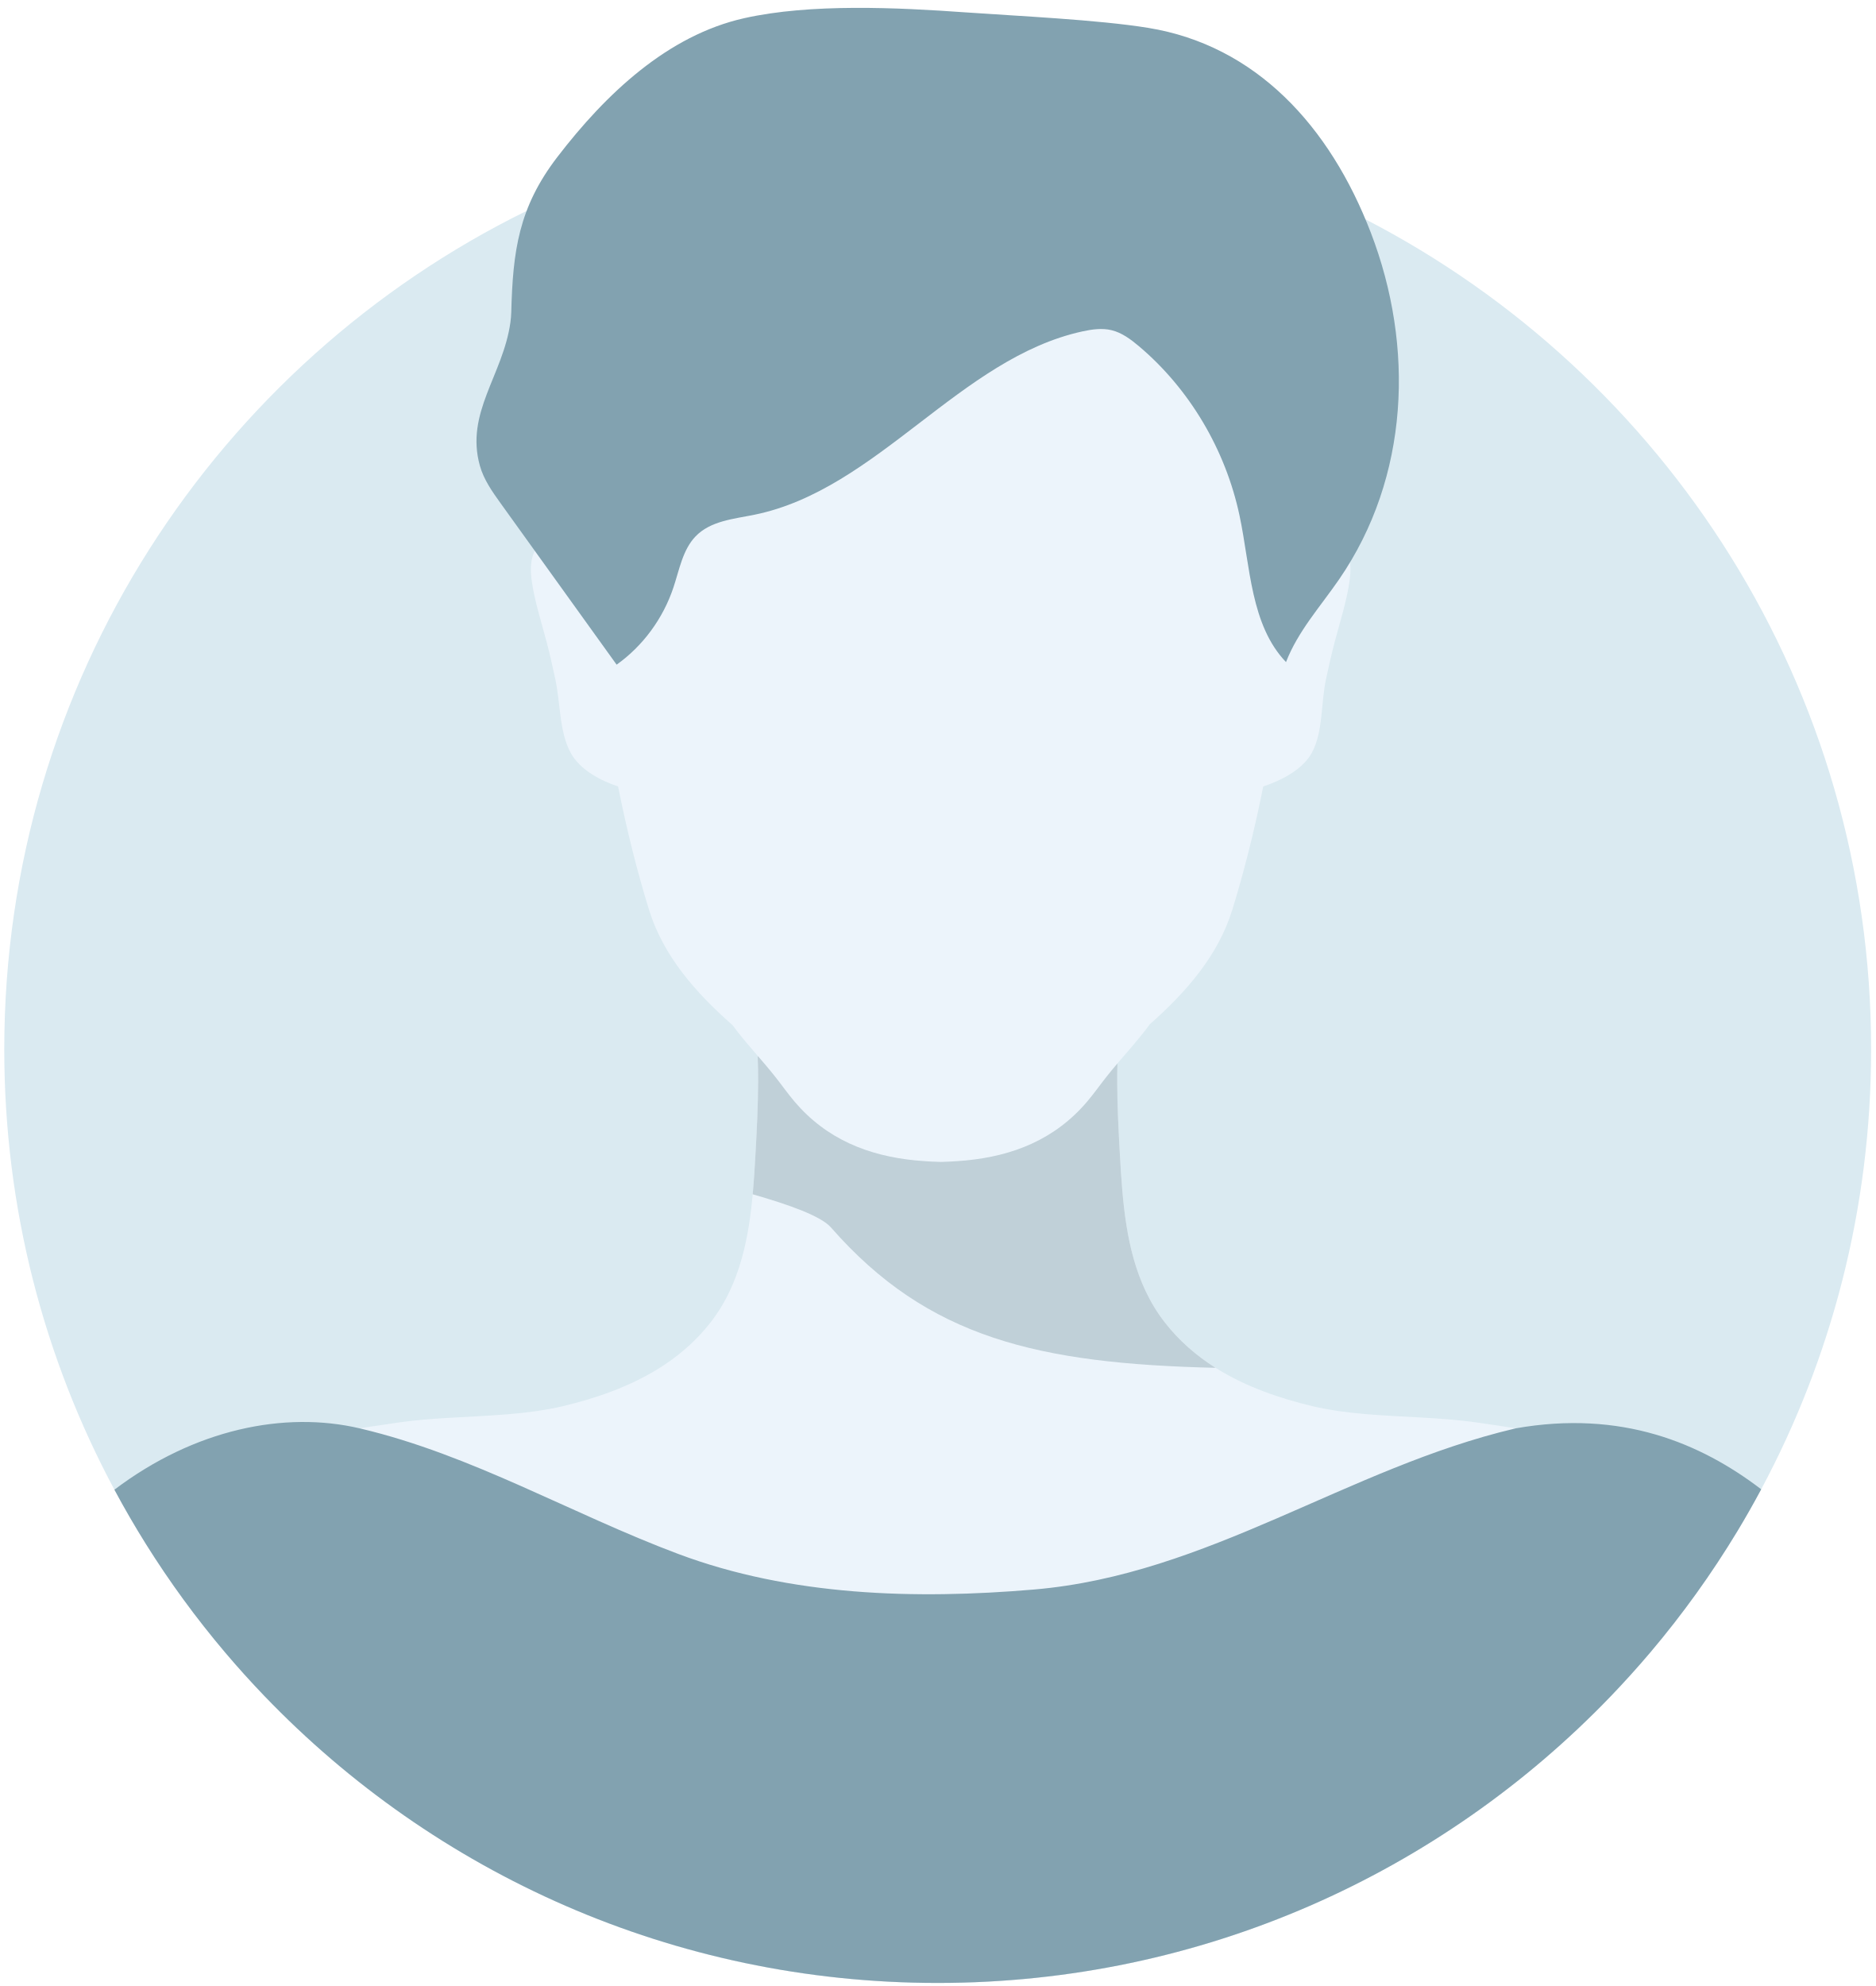
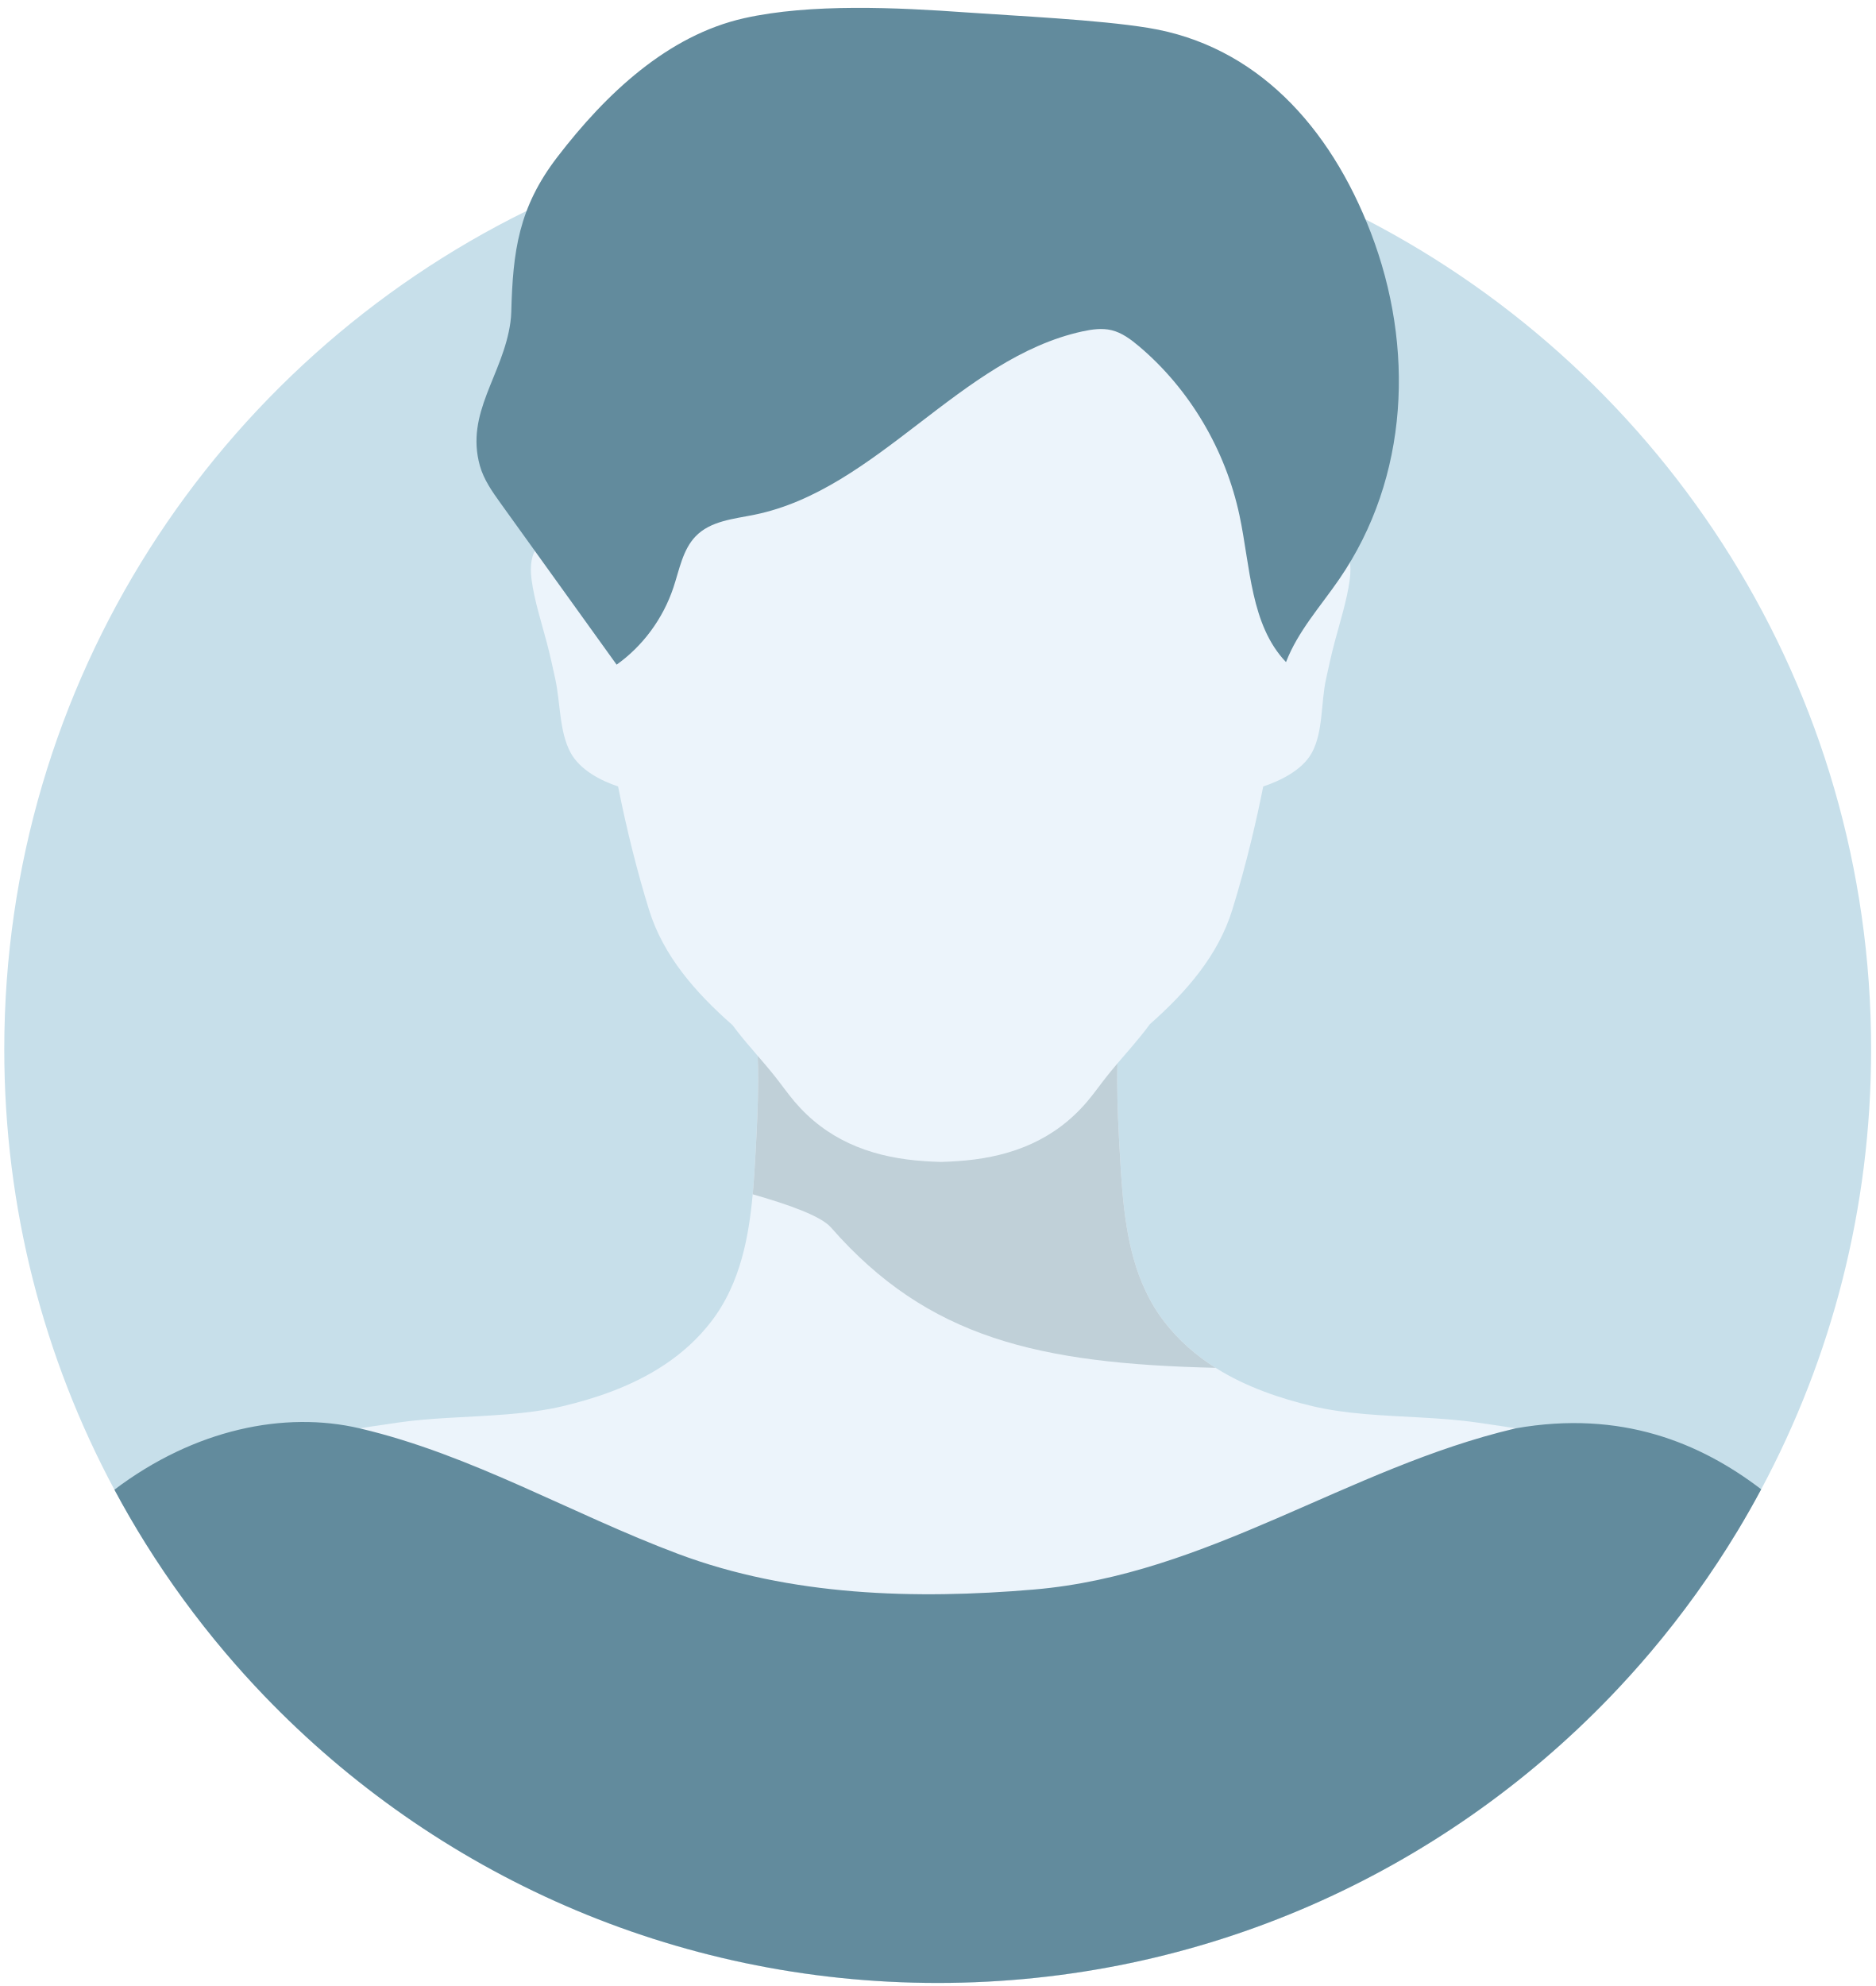
<svg xmlns="http://www.w3.org/2000/svg" width="204" height="216" viewBox="0 0 204 216" fill="none">
-   <path d="M203.547 114.126C203.547 131.429 199.221 147.72 191.588 161.977C190.763 163.518 189.903 165.033 189.002 166.527C186.194 171.175 183.028 175.579 179.537 179.704C178.15 181.339 176.716 182.93 175.232 184.474C156.754 203.703 130.779 215.668 102.006 215.668C73.233 215.668 47.257 203.703 28.779 184.474C27.295 182.93 25.858 181.339 24.474 179.704C21.331 175.99 18.447 172.047 15.857 167.904C14.658 165.986 13.52 164.023 12.447 162.021C4.8 147.754 0.464 131.448 0.464 114.126C0.464 74.095 23.629 39.474 57.288 22.937C63.636 19.818 70.356 17.342 77.365 15.597C85.255 13.629 93.506 12.585 102.006 12.585C110.887 12.585 119.5 13.726 127.709 15.869C135.005 17.771 141.982 20.464 148.54 23.853C181.212 40.727 203.547 74.818 203.547 114.126Z" fill="#DAEAF1" />
+   <path d="M203.547 114.126C203.547 131.429 199.221 147.72 191.588 161.977C190.763 163.518 189.903 165.033 189.002 166.527C186.194 171.175 183.028 175.579 179.537 179.704C178.15 181.339 176.716 182.93 175.232 184.474C156.754 203.703 130.779 215.668 102.006 215.668C73.233 215.668 47.257 203.703 28.779 184.474C27.295 182.93 25.858 181.339 24.474 179.704C21.331 175.99 18.447 172.047 15.857 167.904C14.658 165.986 13.52 164.023 12.447 162.021C4.8 147.754 0.464 131.448 0.464 114.126C0.464 74.095 23.629 39.474 57.288 22.937C63.636 19.818 70.356 17.342 77.365 15.597C85.255 13.629 93.506 12.585 102.006 12.585C110.887 12.585 119.5 13.726 127.709 15.869C135.005 17.771 141.982 20.464 148.54 23.853C181.212 40.727 203.547 74.818 203.547 114.126Z" fill="#C7DFEA" />
  <path d="M189.002 166.525C186.197 171.175 183.028 175.579 179.537 179.701C178.15 181.337 176.716 182.93 175.232 184.472C156.754 203.701 130.778 215.668 102.005 215.668C73.232 215.668 47.257 203.701 28.779 184.472C27.295 182.93 25.858 181.337 24.474 179.701C21.331 175.99 18.447 172.047 15.859 167.904C19.879 164.078 23.828 160.548 25.387 159.64C25.492 159.577 25.597 159.517 25.701 159.459C28.24 158.022 31.105 156.921 34.337 156.227C34.95 156.094 35.562 155.971 36.179 155.856C36.865 155.727 37.556 155.604 38.244 155.492C38.535 155.442 38.828 155.395 39.118 155.348C39.451 155.296 39.78 155.243 40.11 155.194C40.215 155.175 40.322 155.162 40.429 155.144C41.379 155 42.327 154.864 43.264 154.725C45.043 154.466 46.885 154.322 48.743 154.212C50.889 154.084 53.061 153.995 55.197 153.82C57.261 153.65 59.295 153.393 61.242 152.935C63.013 152.511 64.78 151.998 66.489 151.352C70.657 149.782 74.499 147.437 77.323 143.792C78.157 142.714 78.841 141.573 79.398 140.382C80.455 138.134 81.081 135.713 81.473 133.235C81.648 132.131 81.779 131.013 81.881 129.893C82.015 128.423 82.104 126.949 82.185 125.492C82.326 122.956 82.46 120.342 82.47 117.727C82.475 116.764 82.46 115.804 82.423 114.846V114.828C82.405 114.357 82.381 113.891 82.35 113.425C82.276 112.253 81.936 108.092 81.902 107.888L102.003 109.324L122.101 107.888C122.069 108.092 121.732 112.253 121.656 113.425C121.617 114.024 121.59 114.624 121.572 115.228C121.567 115.372 121.562 115.519 121.559 115.662C121.541 116.283 121.536 116.905 121.536 117.526V117.727C121.543 120.342 121.679 122.956 121.821 125.492C121.967 128.093 122.132 130.754 122.551 133.342C122.943 135.779 123.561 138.152 124.597 140.361C125.16 141.559 125.843 142.706 126.683 143.792C128.256 145.822 130.148 147.45 132.233 148.766C133.89 149.811 135.669 150.656 137.517 151.352C139.226 151.998 140.992 152.511 142.767 152.935C144.606 153.37 146.53 153.623 148.482 153.794C150.489 153.966 152.525 154.055 154.548 154.168C156.652 154.288 158.735 154.432 160.742 154.725C161.658 154.861 162.579 154.992 163.506 155.133C163.529 155.136 163.553 155.141 163.576 155.144C164.011 155.212 164.448 155.28 164.885 155.348C165.034 155.372 165.188 155.395 165.34 155.421C166.057 155.536 166.774 155.662 167.491 155.793C168.219 155.926 168.946 156.07 169.668 156.227C172.866 156.916 175.706 157.999 178.226 159.412C178.252 159.428 178.278 159.443 178.302 159.459C179.935 160.38 184.428 163.33 189.002 166.525Z" fill="#ECF4FB" />
-   <path d="M102.003 107.048C102.003 107.045 102.003 107.045 102.006 107.042C102 107.042 102 107.045 102.003 107.048Z" fill="#B32935" />
-   <path d="M191.588 161.977C190.763 163.518 189.903 165.033 189.002 166.527C186.194 171.175 183.028 175.579 179.537 179.704C178.15 181.339 176.716 182.93 175.232 184.474C156.754 203.703 130.778 215.668 102.005 215.668C73.232 215.668 47.257 203.703 28.779 184.474C27.295 182.93 25.858 181.339 24.474 179.704C21.331 175.99 18.447 172.047 15.857 167.904C14.658 165.986 13.52 164.023 12.447 162.021C21.161 155.429 30.946 153.438 39.118 155.348C39.152 155.356 39.186 155.364 39.22 155.372C51.347 158.232 62.184 164.664 73.779 169.008C86.008 173.591 99.546 173.978 112.478 172.879C131.459 171.264 146.577 159.666 164.785 155.372C164.817 155.364 164.851 155.356 164.885 155.348C176.389 153.325 184.985 156.939 191.588 161.977Z" fill="#82A2B0" />
+   <path d="M191.588 161.977C190.763 163.518 189.903 165.033 189.002 166.527C186.194 171.175 183.028 175.579 179.537 179.704C178.15 181.339 176.716 182.93 175.232 184.474C156.754 203.703 130.778 215.668 102.005 215.668C73.232 215.668 47.257 203.703 28.779 184.474C27.295 182.93 25.858 181.339 24.474 179.704C21.331 175.99 18.447 172.047 15.857 167.904C14.658 165.986 13.52 164.023 12.447 162.021C21.161 155.429 30.946 153.438 39.118 155.348C39.152 155.356 39.186 155.364 39.22 155.372C51.347 158.232 62.184 164.664 73.779 169.008C86.008 173.591 99.546 173.978 112.478 172.879C131.459 171.264 146.577 159.666 164.785 155.372C164.817 155.364 164.851 155.356 164.885 155.348C176.389 153.325 184.985 156.939 191.588 161.977Z" fill="#628B9D" />
  <path d="M132.233 148.767C112.97 148.311 100.948 145.553 90.397 133.502C89.316 132.27 85.898 131.042 81.881 129.893C82.015 128.423 82.104 126.949 82.185 125.492C82.326 122.956 82.46 120.342 82.47 117.727C82.475 116.764 82.46 115.804 82.423 114.846C88.165 117.209 94.299 118.997 100.438 119.311C106.279 119.612 113.949 118.083 121.572 115.228C121.567 115.372 121.562 115.519 121.559 115.663C121.541 116.283 121.535 116.906 121.535 117.526V117.727C121.543 120.342 121.679 122.956 121.821 125.492C121.967 128.093 122.132 130.754 122.551 133.342C122.943 135.779 123.561 138.152 124.597 140.361C125.16 141.56 125.843 142.706 126.683 143.792C128.256 145.823 130.148 147.45 132.233 148.767Z" fill="#C0D0D8" />
  <path d="M146.828 63.047C146.532 65.276 145.76 67.671 145.182 69.856C144.831 71.183 144.536 72.528 144.245 73.873C143.688 76.448 143.944 79.607 142.706 81.873C141.683 83.747 139.297 84.911 137.418 85.537C137.03 87.486 136.606 89.407 136.156 91.27C135.499 93.992 134.785 96.588 134.047 98.969C132.514 103.907 129.075 107.872 125.084 111.394C124.467 112.242 123.81 113.038 123.14 113.823C122.868 114.142 122.593 114.459 122.318 114.778C121.818 115.356 121.318 115.937 120.826 116.539C120.669 116.73 120.515 116.921 120.361 117.117C119.654 118.012 118.997 118.947 118.259 119.815C118.037 120.077 117.809 120.331 117.576 120.574C113.96 124.385 109.291 125.96 104.07 126.292C103.502 126.329 102.927 126.358 102.348 126.374C101.992 126.363 101.637 126.35 101.281 126.332C101.061 126.321 100.844 126.308 100.626 126.292C95.387 125.957 90.703 124.372 87.079 120.533C86.861 120.302 86.647 120.061 86.435 119.815C85.7 118.947 85.043 118.012 84.336 117.117C82.983 115.406 81.554 113.899 80.249 112.234C80.06 111.991 79.872 111.748 79.688 111.496C75.648 107.95 72.157 103.954 70.608 98.969C69.365 94.96 68.192 90.339 67.237 85.537C65.358 84.911 63.1 83.747 62.077 81.873C60.839 79.607 60.967 76.448 60.41 73.873C60.119 72.528 59.823 71.183 59.473 69.856C58.894 67.671 58.122 65.276 57.827 63.047C56.958 56.499 63.618 58.509 64.675 60.166C64.73 60.249 64.861 60.422 65 60.61C64.042 59.299 63.793 56.625 63.495 55.055C63.121 53.079 62.904 51.077 62.828 49.067C62.676 44.998 62.16 39.725 63.181 35.776C64.029 32.494 65.036 29.163 66.936 26.279C68.896 23.309 73.23 18.381 76.166 16.387C81.541 12.729 87.874 9.931 94.296 8.916C96.952 8.494 99.637 8.251 102.327 8.196C105.018 8.251 107.705 8.494 110.361 8.916C116.781 9.931 123.114 12.729 128.489 16.387C131.425 18.381 135.759 23.309 137.719 26.279C139.618 29.163 140.626 32.494 141.474 35.776C142.494 39.725 141.979 44.998 141.827 49.067C141.751 51.077 141.534 53.079 141.16 55.055C140.861 56.625 140.613 59.299 139.655 60.61C139.794 60.422 139.925 60.249 139.98 60.166C141.039 58.509 147.697 56.499 146.828 63.047Z" fill="#ECF4FB" />
-   <path d="M149.128 25.319C144.664 13.694 136.604 4.941 124.919 3.033C119.439 2.138 110.565 1.74 105.033 1.345C97.648 0.819 88.191 0.356 80.955 1.978C72.644 3.844 65.918 10.182 60.621 17.088C56.408 22.579 55.788 27.331 55.618 33.941C55.608 34.318 55.574 34.693 55.524 35.064C54.718 40.816 50.591 44.898 52.203 50.656C52.63 52.181 53.564 53.492 54.48 54.767C58.677 60.608 62.877 66.449 67.078 72.29C69.925 70.269 72.126 67.284 73.256 63.9C73.905 61.956 74.269 59.781 75.674 58.328C77.302 56.646 79.811 56.444 82.065 55.984C95.44 53.26 104.423 38.948 117.765 36.04C118.803 35.815 119.887 35.663 120.921 35.912C122.041 36.184 123.006 36.904 123.899 37.657C129.392 42.295 133.314 48.897 134.84 56.075C136.02 61.629 136.033 67.977 139.896 72.01C141.194 68.647 143.656 65.946 145.682 62.997C153.31 51.894 153.886 37.71 149.128 25.319Z" fill="#82A2B0" />
+   <path d="M149.128 25.319C144.664 13.694 136.604 4.941 124.919 3.033C119.439 2.138 110.565 1.74 105.033 1.345C97.648 0.819 88.191 0.356 80.955 1.978C72.644 3.844 65.918 10.182 60.621 17.088C56.408 22.579 55.788 27.331 55.618 33.941C55.608 34.318 55.574 34.693 55.524 35.064C54.718 40.816 50.591 44.898 52.203 50.656C52.63 52.181 53.564 53.492 54.48 54.767C58.677 60.608 62.877 66.449 67.078 72.29C69.925 70.269 72.126 67.284 73.256 63.9C73.905 61.956 74.269 59.781 75.674 58.328C77.302 56.646 79.811 56.444 82.065 55.984C95.44 53.26 104.423 38.948 117.765 36.04C118.803 35.815 119.887 35.663 120.921 35.912C122.041 36.184 123.006 36.904 123.899 37.657C129.392 42.295 133.314 48.897 134.84 56.075C136.02 61.629 136.033 67.977 139.896 72.01C141.194 68.647 143.656 65.946 145.682 62.997C153.31 51.894 153.886 37.71 149.128 25.319Z" fill="#628B9D" />
</svg>
